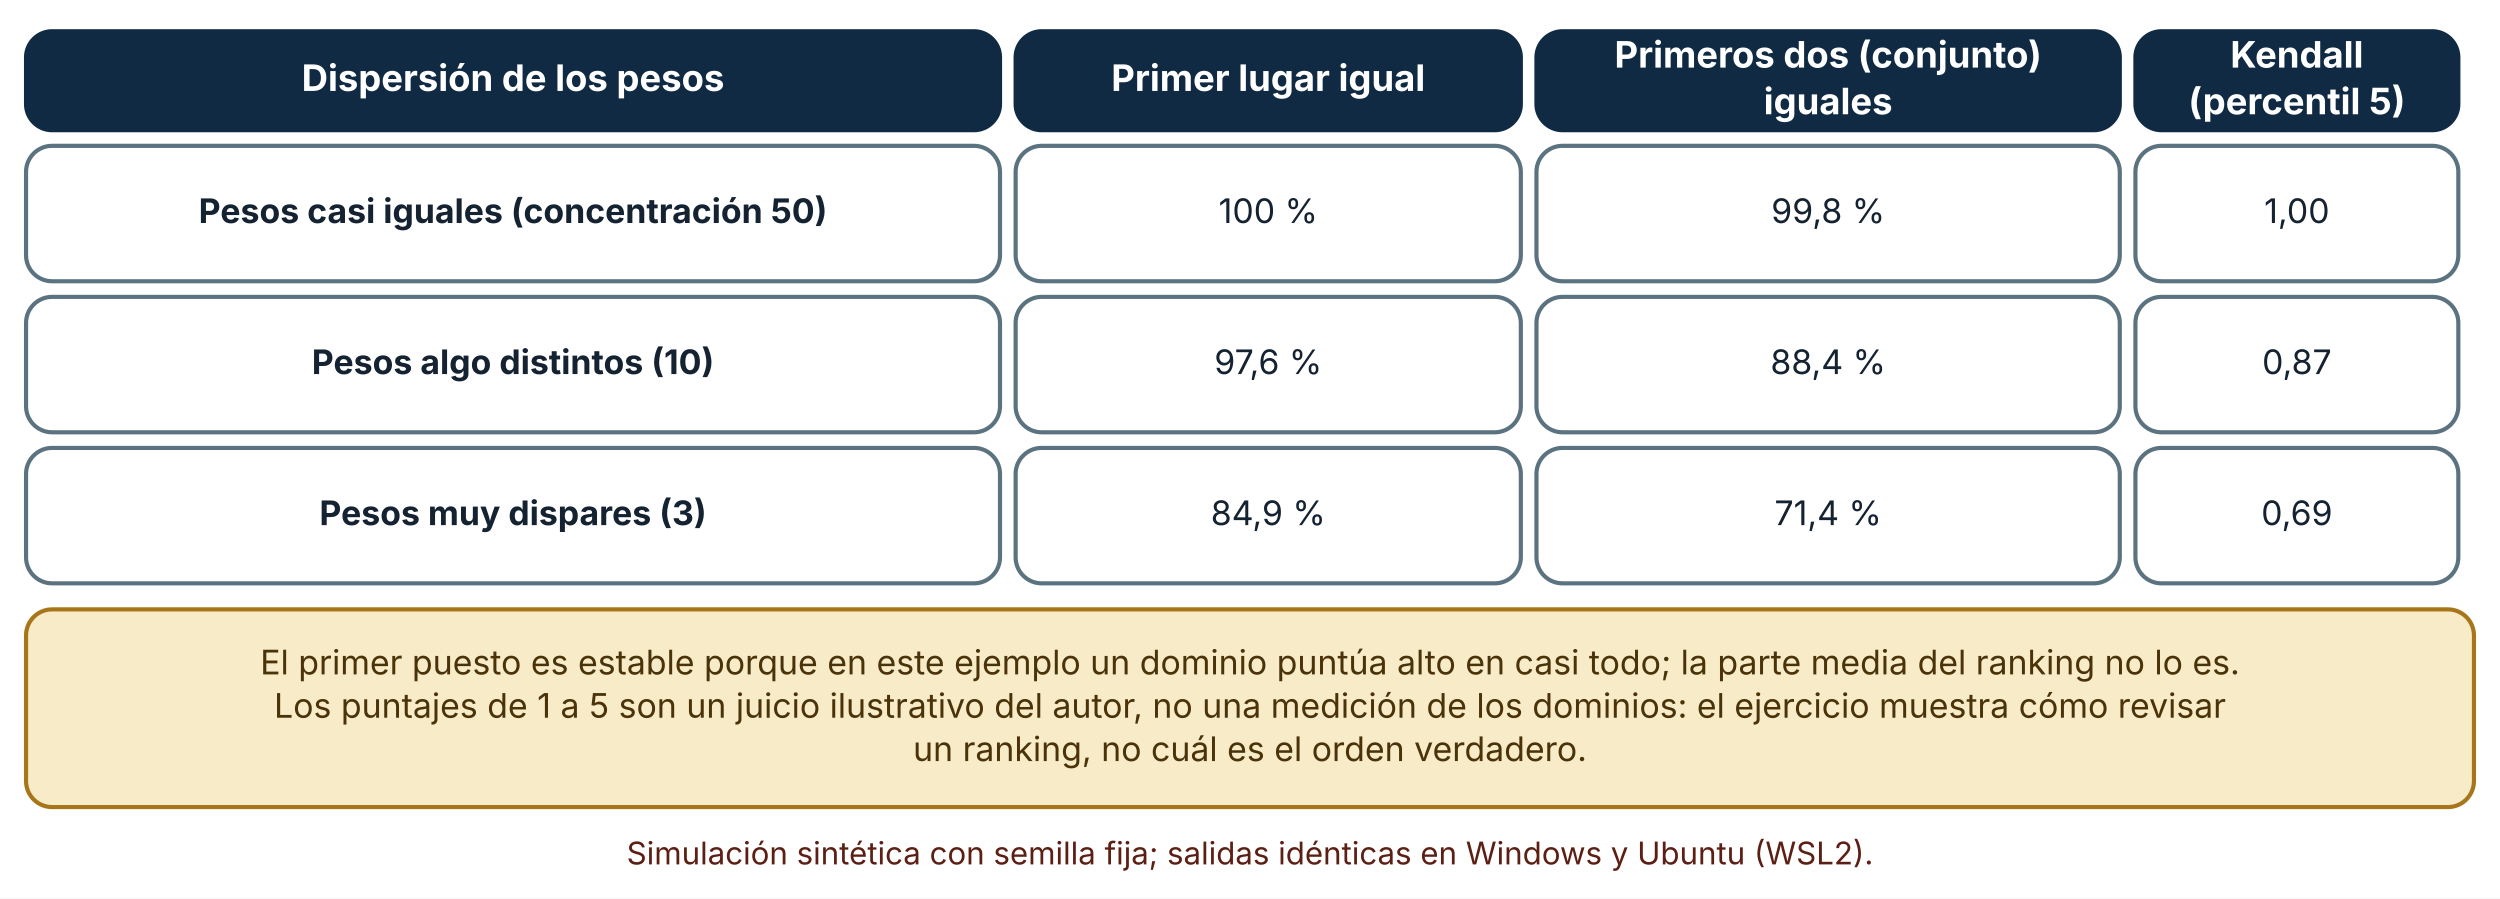
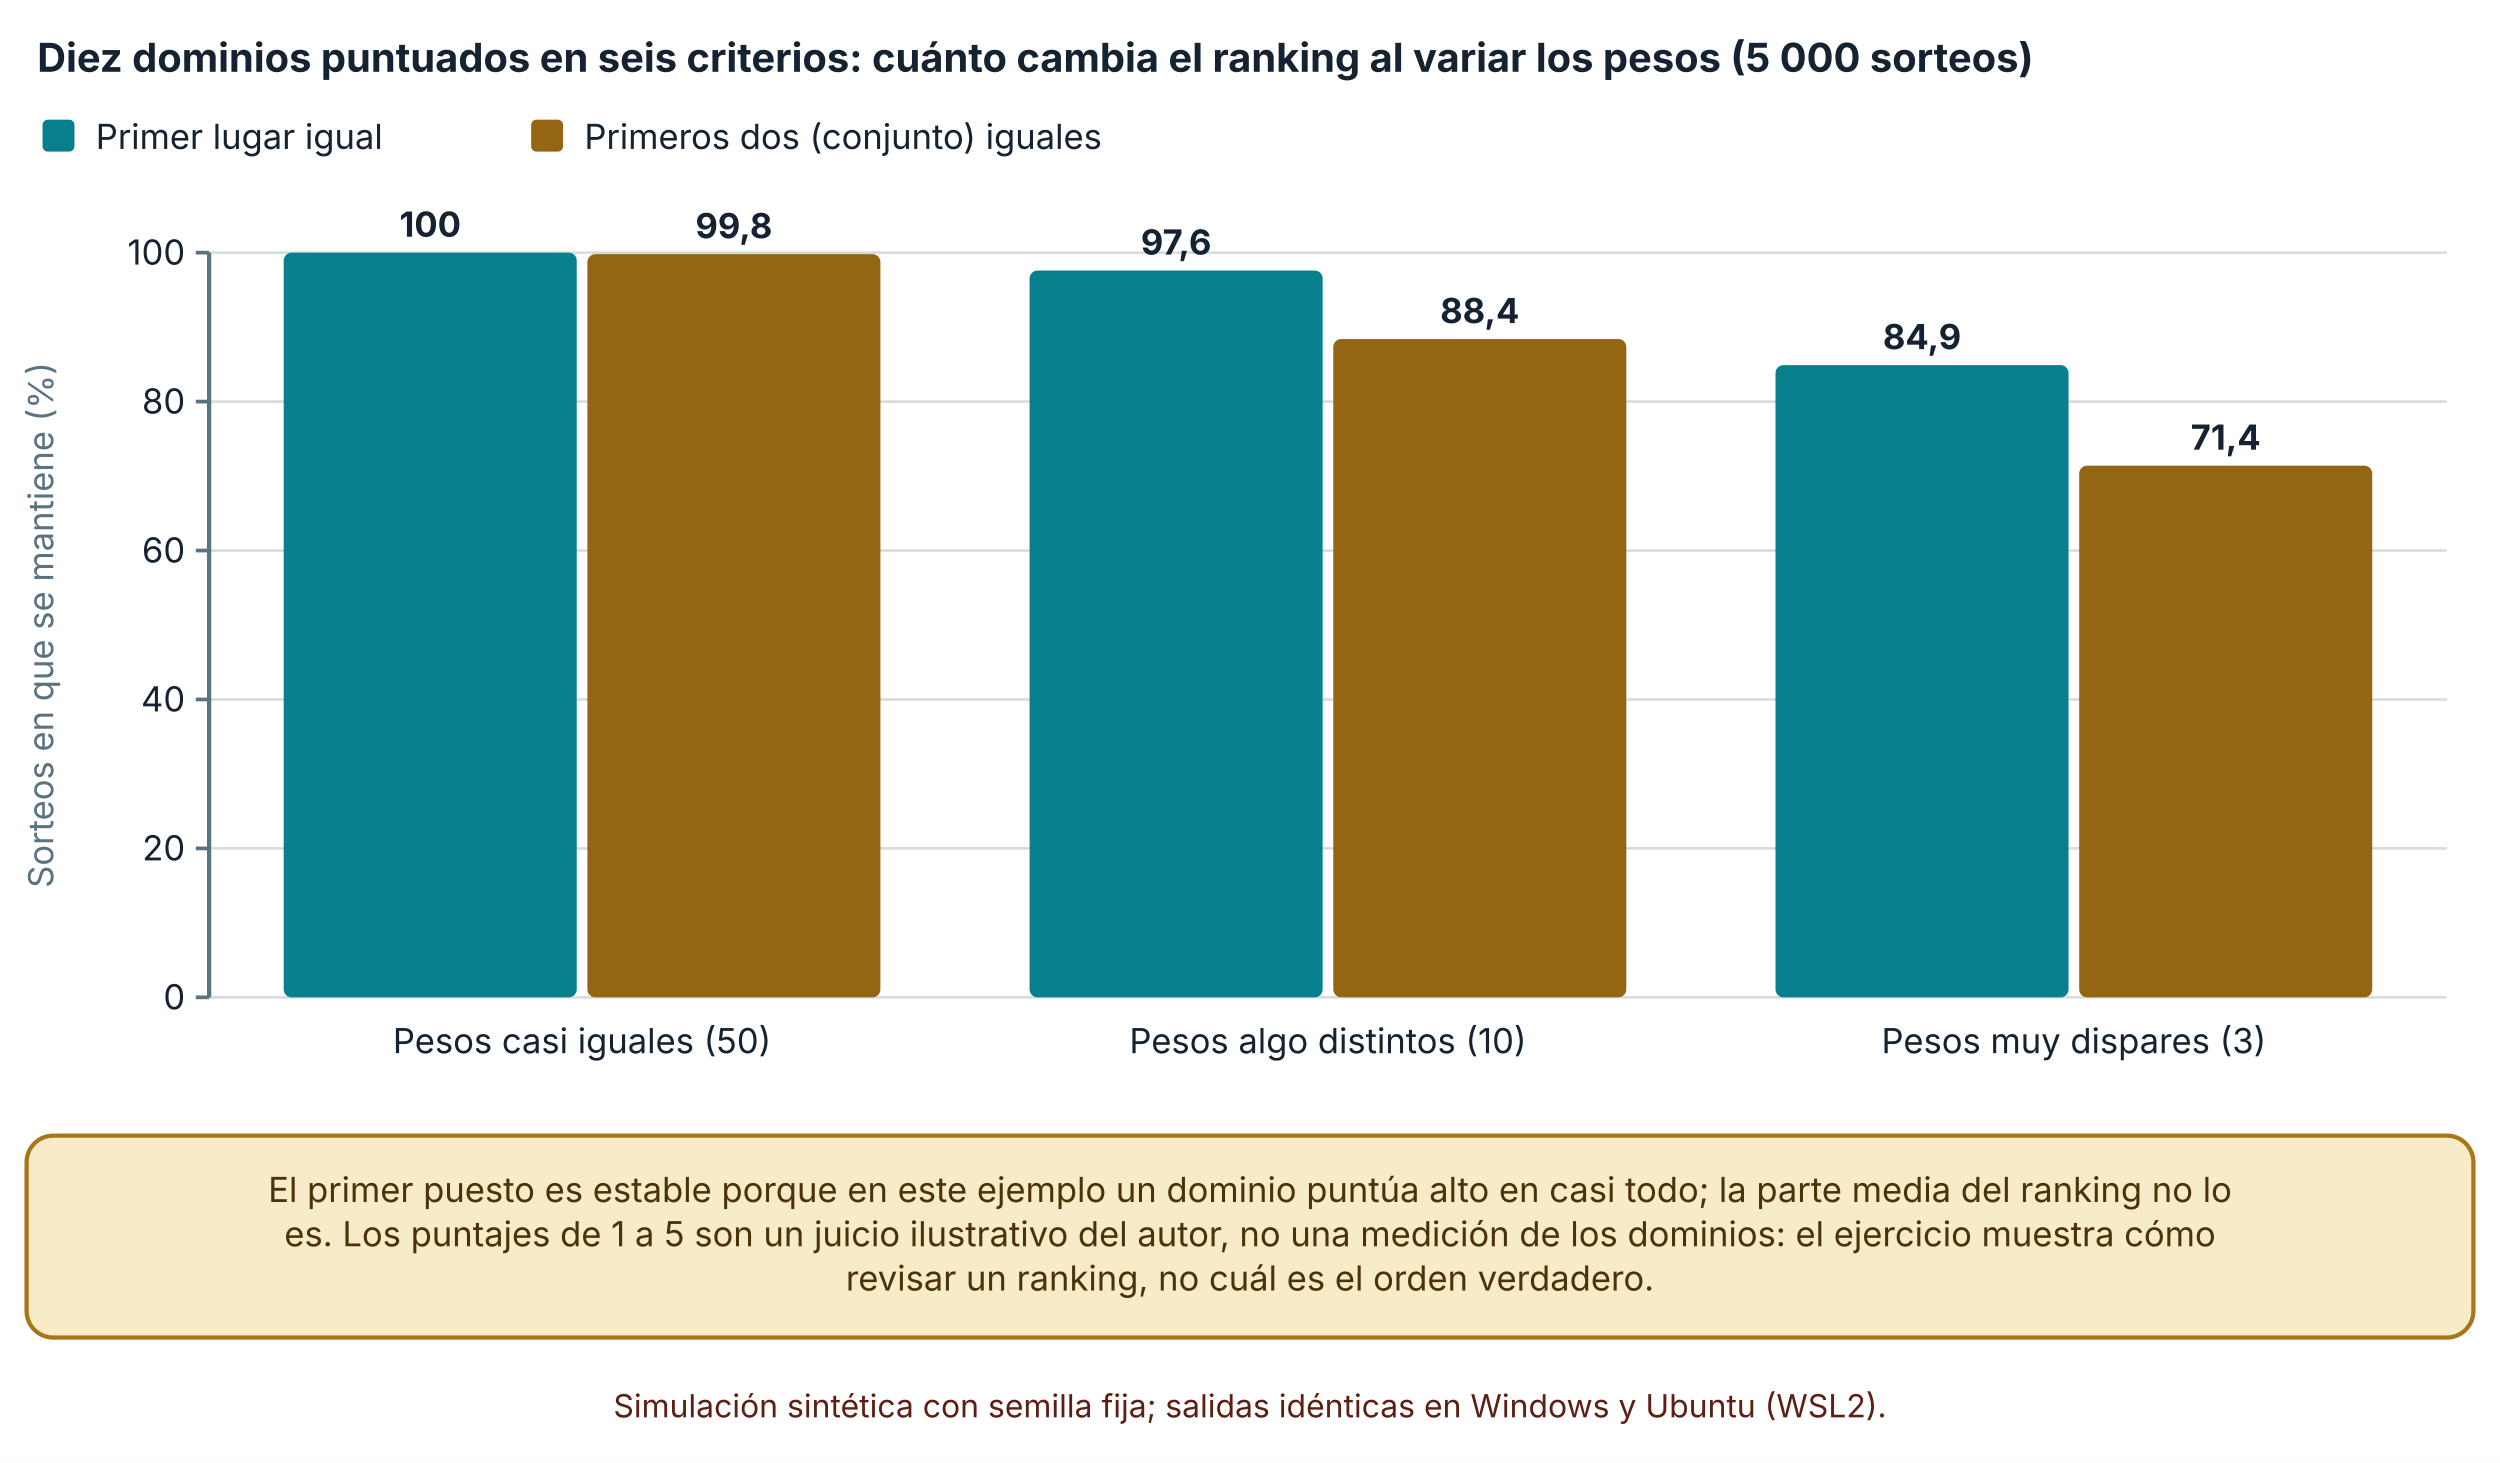
- <svg xmlns="http://www.w3.org/2000/svg" viewBox="0 0 960 345" width="960" height="345" role="img" aria-labelledby="t d" font-family="Inter, 'Segoe UI', system-ui, -apple-system, sans-serif">
+ <svg xmlns="http://www.w3.org/2000/svg" viewBox="0 0 940 550" width="940" height="550" role="img" aria-labelledby="t d" font-family="Inter, 'Segoe UI', system-ui, -apple-system, sans-serif">
  <defs>
    <marker id="arrow" viewBox="0 0 10 10" refX="9" refY="5" markerWidth="8" markerHeight="8" orient="auto-start-reverse">
      <path d="M0,0 L10,5 L0,10 z" fill="#32505f" />
    </marker>
    <marker id="arrow-coral" viewBox="0 0 10 10" refX="9" refY="5" markerWidth="8" markerHeight="8" orient="auto-start-reverse">
      <path d="M0,0 L10,5 L0,10 z" fill="#c0432f" />
    </marker>
  </defs>
-   <rect width="960" height="345" fill="#ffffff" />
-   <rect x="10" y="12" width="374" height="38" rx="10" fill="#102a43" stroke="#102a43" stroke-width="1.6" />
-   <text x="197" y="34.92" font-size="14" text-anchor="middle" font-weight="700" fill="#ffffff">
-     <tspan x="197" dy="0">Dispersión de los pesos</tspan>
+   <rect width="940" height="550" fill="#ffffff" />
+   <text x="14" y="27" font-size="15" text-anchor="start" font-weight="700" fill="#142231">
+     <tspan x="14" dy="0">Diez dominios puntuados en seis criterios: cuánto cambia el ranking al variar los pesos (5 000 sorteos)</tspan>
  </text>
-   <rect x="390" y="12" width="194" height="38" rx="10" fill="#102a43" stroke="#102a43" stroke-width="1.6" />
-   <text x="487" y="34.92" font-size="14" text-anchor="middle" font-weight="700" fill="#ffffff">
-     <tspan x="487" dy="0">Primer lugar igual</tspan>
+   <rect x="16" y="45" width="12" height="12" rx="2" fill="#087f8c" />
+   <text x="36" y="56" font-size="13" text-anchor="start" font-weight="400" fill="#142231">
+     <tspan x="36" dy="0">Primer lugar igual</tspan>
  </text>
-   <rect x="590" y="12" width="224" height="38" rx="10" fill="#102a43" stroke="#102a43" stroke-width="1.6" />
-   <text x="702" y="25.96" font-size="14" text-anchor="middle" font-weight="700" fill="#ffffff">
-     <tspan x="702" dy="0">Primeros dos (conjunto)</tspan>
+   <rect x="199.72" y="45" width="12" height="12" rx="2" fill="#946512" />
+   <text x="219.72" y="56" font-size="13" text-anchor="start" font-weight="400" fill="#142231">
+     <tspan x="219.72" dy="0">Primeros dos (conjunto) iguales</tspan>
  </text>
-   <text x="702" y="43.88" font-size="14" text-anchor="middle" font-weight="700" fill="#ffffff">
-     <tspan x="702" dy="0">iguales</tspan>
+   <line x1="78.62" y1="375" x2="920" y2="375" stroke="#d5dde1" stroke-width="1" />
+   <line x1="73.62" y1="375" x2="78.62" y2="375" stroke="#5b7280" stroke-width="1.4" />
+   <text x="69.62" y="379.5" font-size="13" text-anchor="end" font-weight="400" fill="#142231">
+     <tspan x="69.62" dy="0">0</tspan>
  </text>
-   <rect x="820" y="12" width="124" height="38" rx="10" fill="#102a43" stroke="#102a43" stroke-width="1.6" />
-   <text x="882" y="25.96" font-size="14" text-anchor="middle" font-weight="700" fill="#ffffff">
-     <tspan x="882" dy="0">Kendall</tspan>
+   <line x1="78.62" y1="319" x2="920" y2="319" stroke="#d5dde1" stroke-width="1" />
+   <line x1="73.62" y1="319" x2="78.62" y2="319" stroke="#5b7280" stroke-width="1.4" />
+   <text x="69.62" y="323.5" font-size="13" text-anchor="end" font-weight="400" fill="#142231">
+     <tspan x="69.62" dy="0">20</tspan>
  </text>
-   <text x="882" y="43.88" font-size="14" text-anchor="middle" font-weight="700" fill="#ffffff">
-     <tspan x="882" dy="0">(percentil 5)</tspan>
+   <line x1="78.62" y1="263" x2="920" y2="263" stroke="#d5dde1" stroke-width="1" />
+   <line x1="73.62" y1="263" x2="78.62" y2="263" stroke="#5b7280" stroke-width="1.4" />
+   <text x="69.62" y="267.5" font-size="13" text-anchor="end" font-weight="400" fill="#142231">
+     <tspan x="69.62" dy="0">40</tspan>
  </text>
-   <rect x="10" y="56" width="374" height="52" rx="10" fill="#ffffff" stroke="#5b7280" stroke-width="1.6" />
-   <text x="197" y="85.64" font-size="13" text-anchor="middle" font-weight="700" fill="#142231">
-     <tspan x="197" dy="0">Pesos casi iguales (concentración 50)</tspan>
+   <line x1="78.62" y1="207" x2="920" y2="207" stroke="#d5dde1" stroke-width="1" />
+   <line x1="73.62" y1="207" x2="78.62" y2="207" stroke="#5b7280" stroke-width="1.4" />
+   <text x="69.62" y="211.5" font-size="13" text-anchor="end" font-weight="400" fill="#142231">
+     <tspan x="69.62" dy="0">60</tspan>
  </text>
-   <rect x="390" y="56" width="194" height="52" rx="10" fill="#ffffff" stroke="#5b7280" stroke-width="1.6" />
-   <text x="487" y="85.64" font-size="13" text-anchor="middle" font-weight="400" fill="#142231">
-     <tspan x="487" dy="0">100 %</tspan>
+   <line x1="78.62" y1="151" x2="920" y2="151" stroke="#d5dde1" stroke-width="1" />
+   <line x1="73.62" y1="151" x2="78.62" y2="151" stroke="#5b7280" stroke-width="1.4" />
+   <text x="69.62" y="155.5" font-size="13" text-anchor="end" font-weight="400" fill="#142231">
+     <tspan x="69.62" dy="0">80</tspan>
  </text>
-   <rect x="590" y="56" width="224" height="52" rx="10" fill="#ffffff" stroke="#5b7280" stroke-width="1.6" />
-   <text x="702" y="85.64" font-size="13" text-anchor="middle" font-weight="400" fill="#142231">
-     <tspan x="702" dy="0">99,8 %</tspan>
+   <line x1="78.62" y1="95" x2="920" y2="95" stroke="#d5dde1" stroke-width="1" />
+   <line x1="73.62" y1="95" x2="78.62" y2="95" stroke="#5b7280" stroke-width="1.4" />
+   <text x="69.62" y="99.5" font-size="13" text-anchor="end" font-weight="400" fill="#142231">
+     <tspan x="69.62" dy="0">100</tspan>
  </text>
-   <rect x="820" y="56" width="124" height="52" rx="10" fill="#ffffff" stroke="#5b7280" stroke-width="1.6" />
-   <text x="882" y="85.64" font-size="13" text-anchor="middle" font-weight="400" fill="#142231">
-     <tspan x="882" dy="0">1,00</tspan>
+   <line x1="78.62" y1="95" x2="78.62" y2="375" stroke="#5b7280" stroke-width="1.6" />
+   <text x="20" y="235" font-size="13" text-anchor="middle" font-weight="400" fill="#5b7280" transform="rotate(-90 20 235)">Sorteos en que se mantiene (%)</text>
+   <rect x="106.666" y="95" width="110.184" height="280" rx="3" fill="#087f8c" />
+   <text x="161.758" y="89" font-size="13" text-anchor="middle" font-weight="700" fill="#142231">
+     <tspan x="161.758" dy="0">100</tspan>
  </text>
-   <rect x="10" y="114" width="374" height="52" rx="10" fill="#ffffff" stroke="#5b7280" stroke-width="1.6" />
-   <text x="197" y="143.64" font-size="13" text-anchor="middle" font-weight="700" fill="#142231">
-     <tspan x="197" dy="0">Pesos algo distintos (10)</tspan>
+   <rect x="220.85" y="95.56" width="110.184" height="279.44" rx="3" fill="#946512" />
+   <text x="275.942" y="89.56" font-size="13" text-anchor="middle" font-weight="700" fill="#142231">
+     <tspan x="275.942" dy="0">99,8</tspan>
  </text>
-   <rect x="390" y="114" width="194" height="52" rx="10" fill="#ffffff" stroke="#5b7280" stroke-width="1.6" />
-   <text x="487" y="143.64" font-size="13" text-anchor="middle" font-weight="400" fill="#142231">
-     <tspan x="487" dy="0">97,6 %</tspan>
+   <text x="218.85" y="396" font-size="13" text-anchor="middle" font-weight="400" fill="#142231">
+     <tspan x="218.85" dy="0">Pesos casi iguales (50)</tspan>
  </text>
-   <rect x="590" y="114" width="224" height="52" rx="10" fill="#ffffff" stroke="#5b7280" stroke-width="1.6" />
-   <text x="702" y="143.64" font-size="13" text-anchor="middle" font-weight="400" fill="#142231">
-     <tspan x="702" dy="0">88,4 %</tspan>
+   <rect x="387.126" y="101.72" width="110.184" height="273.28" rx="3" fill="#087f8c" />
+   <text x="442.218" y="95.72" font-size="13" text-anchor="middle" font-weight="700" fill="#142231">
+     <tspan x="442.218" dy="0">97,6</tspan>
  </text>
-   <rect x="820" y="114" width="124" height="52" rx="10" fill="#ffffff" stroke="#5b7280" stroke-width="1.6" />
-   <text x="882" y="143.64" font-size="13" text-anchor="middle" font-weight="400" fill="#142231">
-     <tspan x="882" dy="0">0,87</tspan>
+   <rect x="501.31" y="127.48" width="110.184" height="247.52" rx="3" fill="#946512" />
+   <text x="556.402" y="121.48" font-size="13" text-anchor="middle" font-weight="700" fill="#142231">
+     <tspan x="556.402" dy="0">88,4</tspan>
  </text>
-   <rect x="10" y="172" width="374" height="52" rx="10" fill="#ffffff" stroke="#5b7280" stroke-width="1.6" />
-   <text x="197" y="201.64" font-size="13" text-anchor="middle" font-weight="700" fill="#142231">
-     <tspan x="197" dy="0">Pesos muy dispares (3)</tspan>
+   <text x="499.31" y="396" font-size="13" text-anchor="middle" font-weight="400" fill="#142231">
+     <tspan x="499.31" dy="0">Pesos algo distintos (10)</tspan>
  </text>
-   <rect x="390" y="172" width="194" height="52" rx="10" fill="#ffffff" stroke="#5b7280" stroke-width="1.6" />
-   <text x="487" y="201.64" font-size="13" text-anchor="middle" font-weight="400" fill="#142231">
-     <tspan x="487" dy="0">84,9 %</tspan>
+   <rect x="667.586" y="137.28" width="110.184" height="237.72" rx="3" fill="#087f8c" />
+   <text x="722.678" y="131.28" font-size="13" text-anchor="middle" font-weight="700" fill="#142231">
+     <tspan x="722.678" dy="0">84,9</tspan>
  </text>
-   <rect x="590" y="172" width="224" height="52" rx="10" fill="#ffffff" stroke="#5b7280" stroke-width="1.6" />
-   <text x="702" y="201.64" font-size="13" text-anchor="middle" font-weight="400" fill="#142231">
-     <tspan x="702" dy="0">71,4 %</tspan>
+   <rect x="781.77" y="175.08" width="110.184" height="199.92" rx="3" fill="#946512" />
+   <text x="836.862" y="169.08" font-size="13" text-anchor="middle" font-weight="700" fill="#142231">
+     <tspan x="836.862" dy="0">71,4</tspan>
  </text>
-   <rect x="820" y="172" width="124" height="52" rx="10" fill="#ffffff" stroke="#5b7280" stroke-width="1.6" />
-   <text x="882" y="201.64" font-size="13" text-anchor="middle" font-weight="400" fill="#142231">
-     <tspan x="882" dy="0">0,69</tspan>
+   <text x="779.77" y="396" font-size="13" text-anchor="middle" font-weight="400" fill="#142231">
+     <tspan x="779.77" dy="0">Pesos muy dispares (3)</tspan>
  </text>
-   <rect x="10" y="234" width="940" height="75.92" rx="10" fill="#f7ebc8" stroke="#a8761a" stroke-width="1.6" />
-   <text x="480" y="258.96" font-size="13" text-anchor="middle" font-weight="400" fill="#4a3209">
-     <tspan x="480" dy="0">El primer puesto es estable porque en este ejemplo un dominio puntúa alto en casi todo; la parte media del ranking no lo es.</tspan>
+   <rect x="10" y="427" width="920" height="75.92" rx="10" fill="#f7ebc8" stroke="#a8761a" stroke-width="1.6" />
+   <text x="470" y="451.96" font-size="13" text-anchor="middle" font-weight="400" fill="#4a3209">
+     <tspan x="470" dy="0">El primer puesto es estable porque en este ejemplo un dominio puntúa alto en casi todo; la parte media del ranking no lo</tspan>
  </text>
-   <text x="480" y="275.6" font-size="13" text-anchor="middle" font-weight="400" fill="#4a3209">
-     <tspan x="480" dy="0">Los puntajes de 1 a 5 son un juicio ilustrativo del autor, no una medición de los dominios: el ejercicio muestra cómo revisar</tspan>
+   <text x="470" y="468.6" font-size="13" text-anchor="middle" font-weight="400" fill="#4a3209">
+     <tspan x="470" dy="0">es. Los puntajes de 1 a 5 son un juicio ilustrativo del autor, no una medición de los dominios: el ejercicio muestra cómo</tspan>
  </text>
-   <text x="480" y="292.24" font-size="13" text-anchor="middle" font-weight="400" fill="#4a3209">
-     <tspan x="480" dy="0">un ranking, no cuál es el orden verdadero.</tspan>
+   <text x="470" y="485.24" font-size="13" text-anchor="middle" font-weight="400" fill="#4a3209">
+     <tspan x="470" dy="0">revisar un ranking, no cuál es el orden verdadero.</tspan>
  </text>
-   <text x="480" y="331.92" font-size="12" text-anchor="middle" font-weight="400" fill="#5c1f14">
-     <tspan x="480" dy="0">Simulación sintética con semilla fija; salidas idénticas en Windows y Ubuntu (WSL2).</tspan>
+   <text x="470" y="532.92" font-size="12" text-anchor="middle" font-weight="400" fill="#5c1f14">
+     <tspan x="470" dy="0">Simulación sintética con semilla fija; salidas idénticas en Windows y Ubuntu (WSL2).</tspan>
  </text>
</svg>
